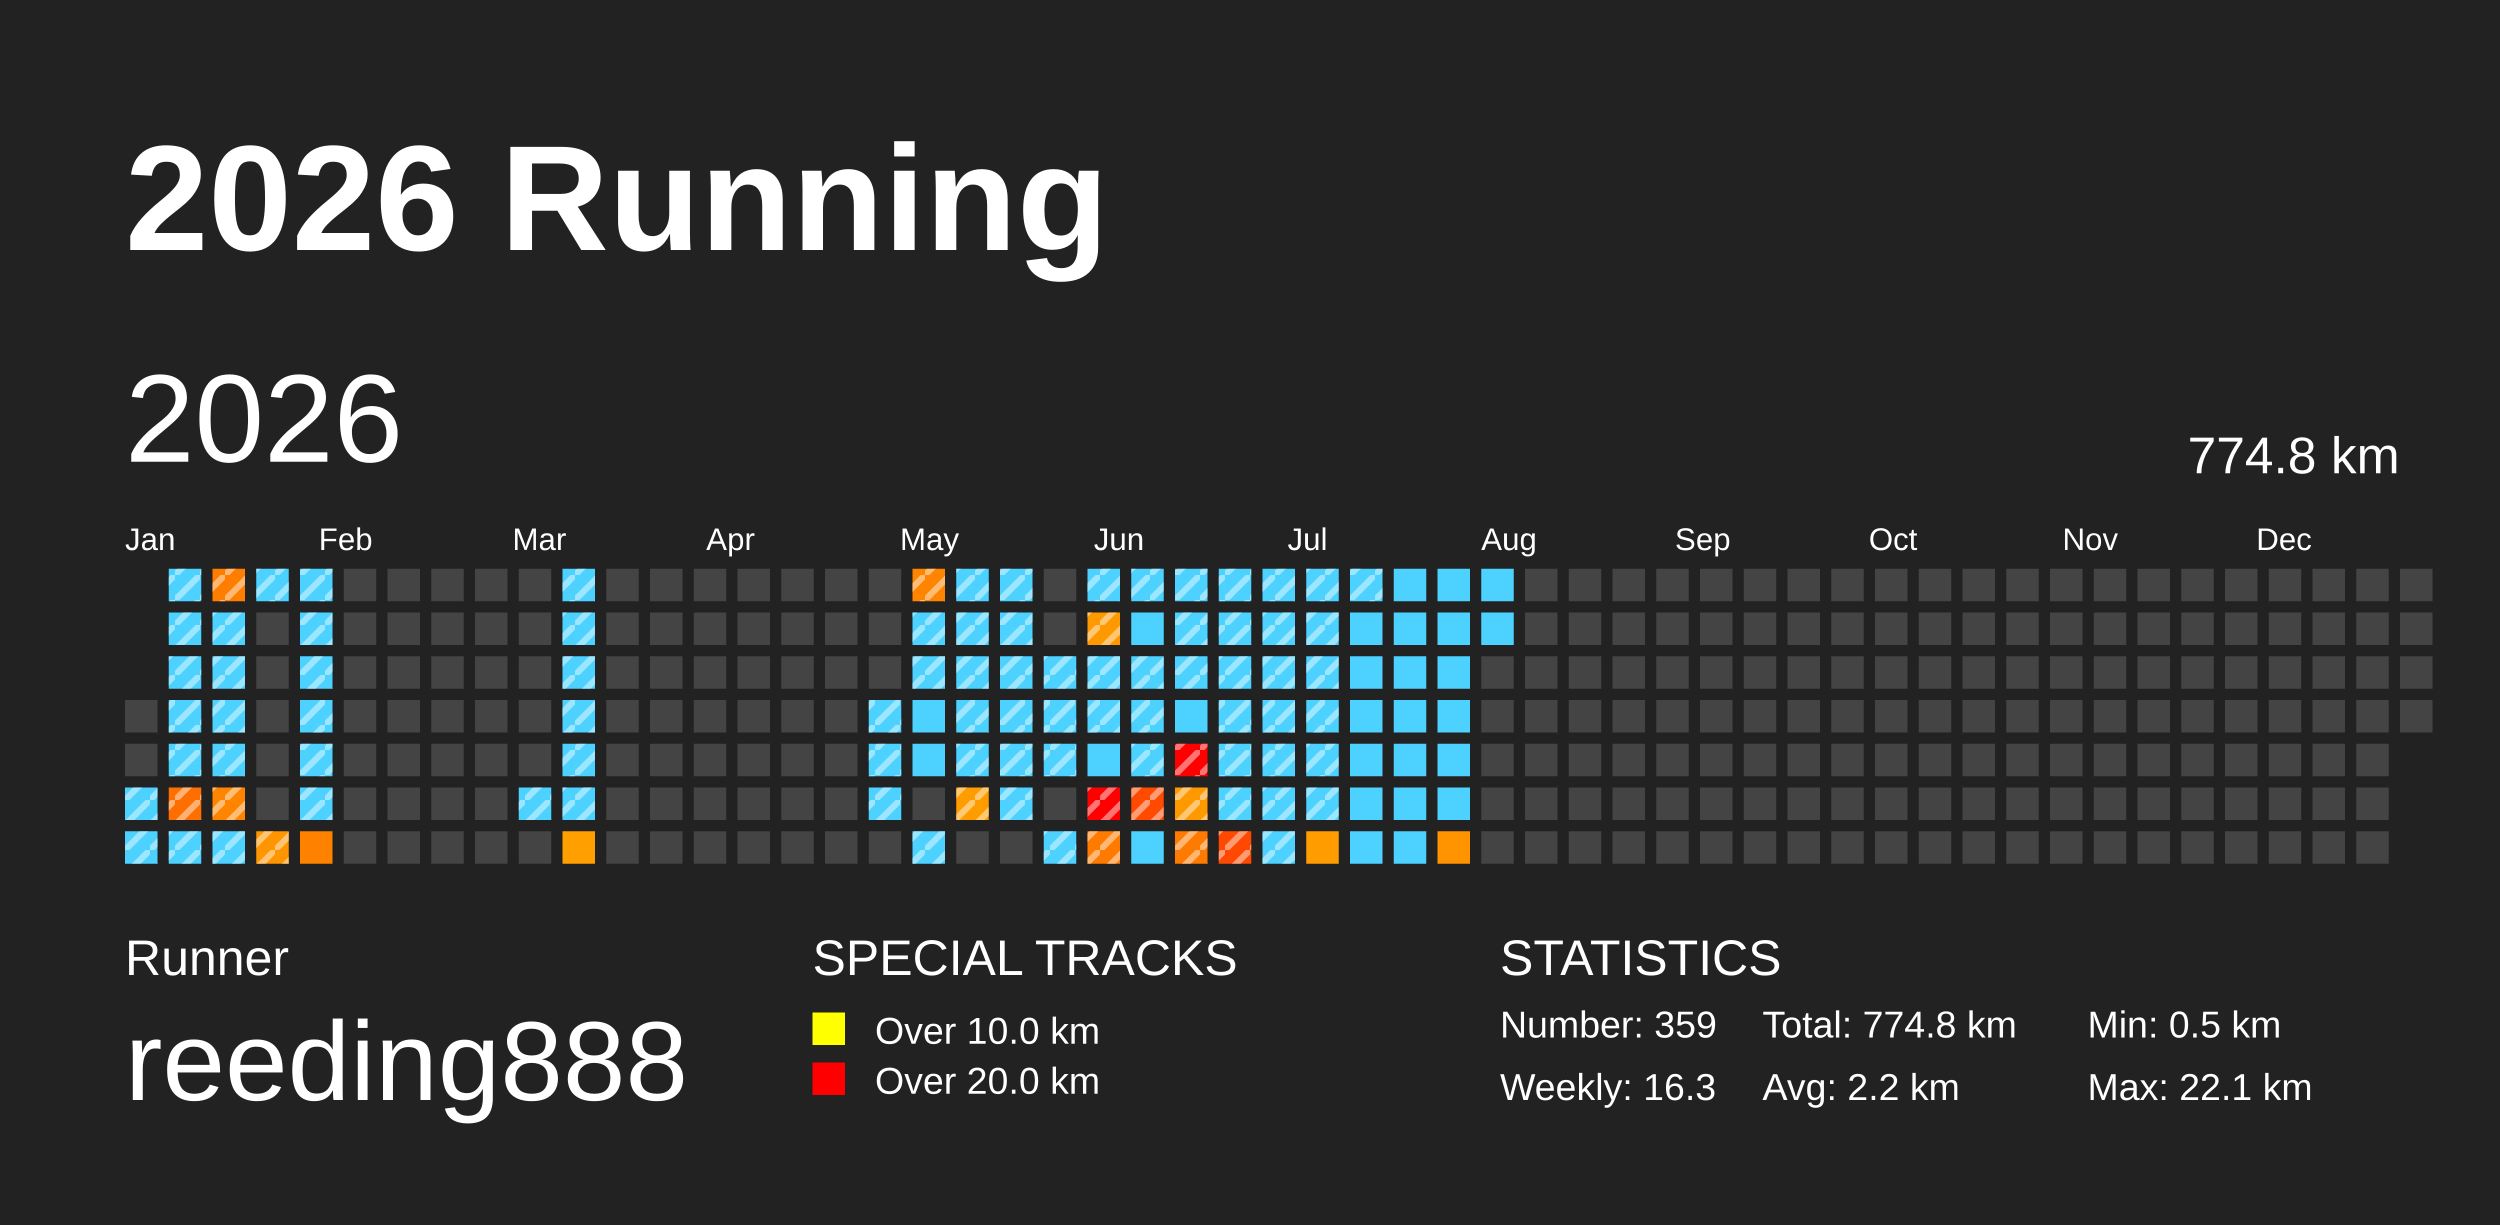
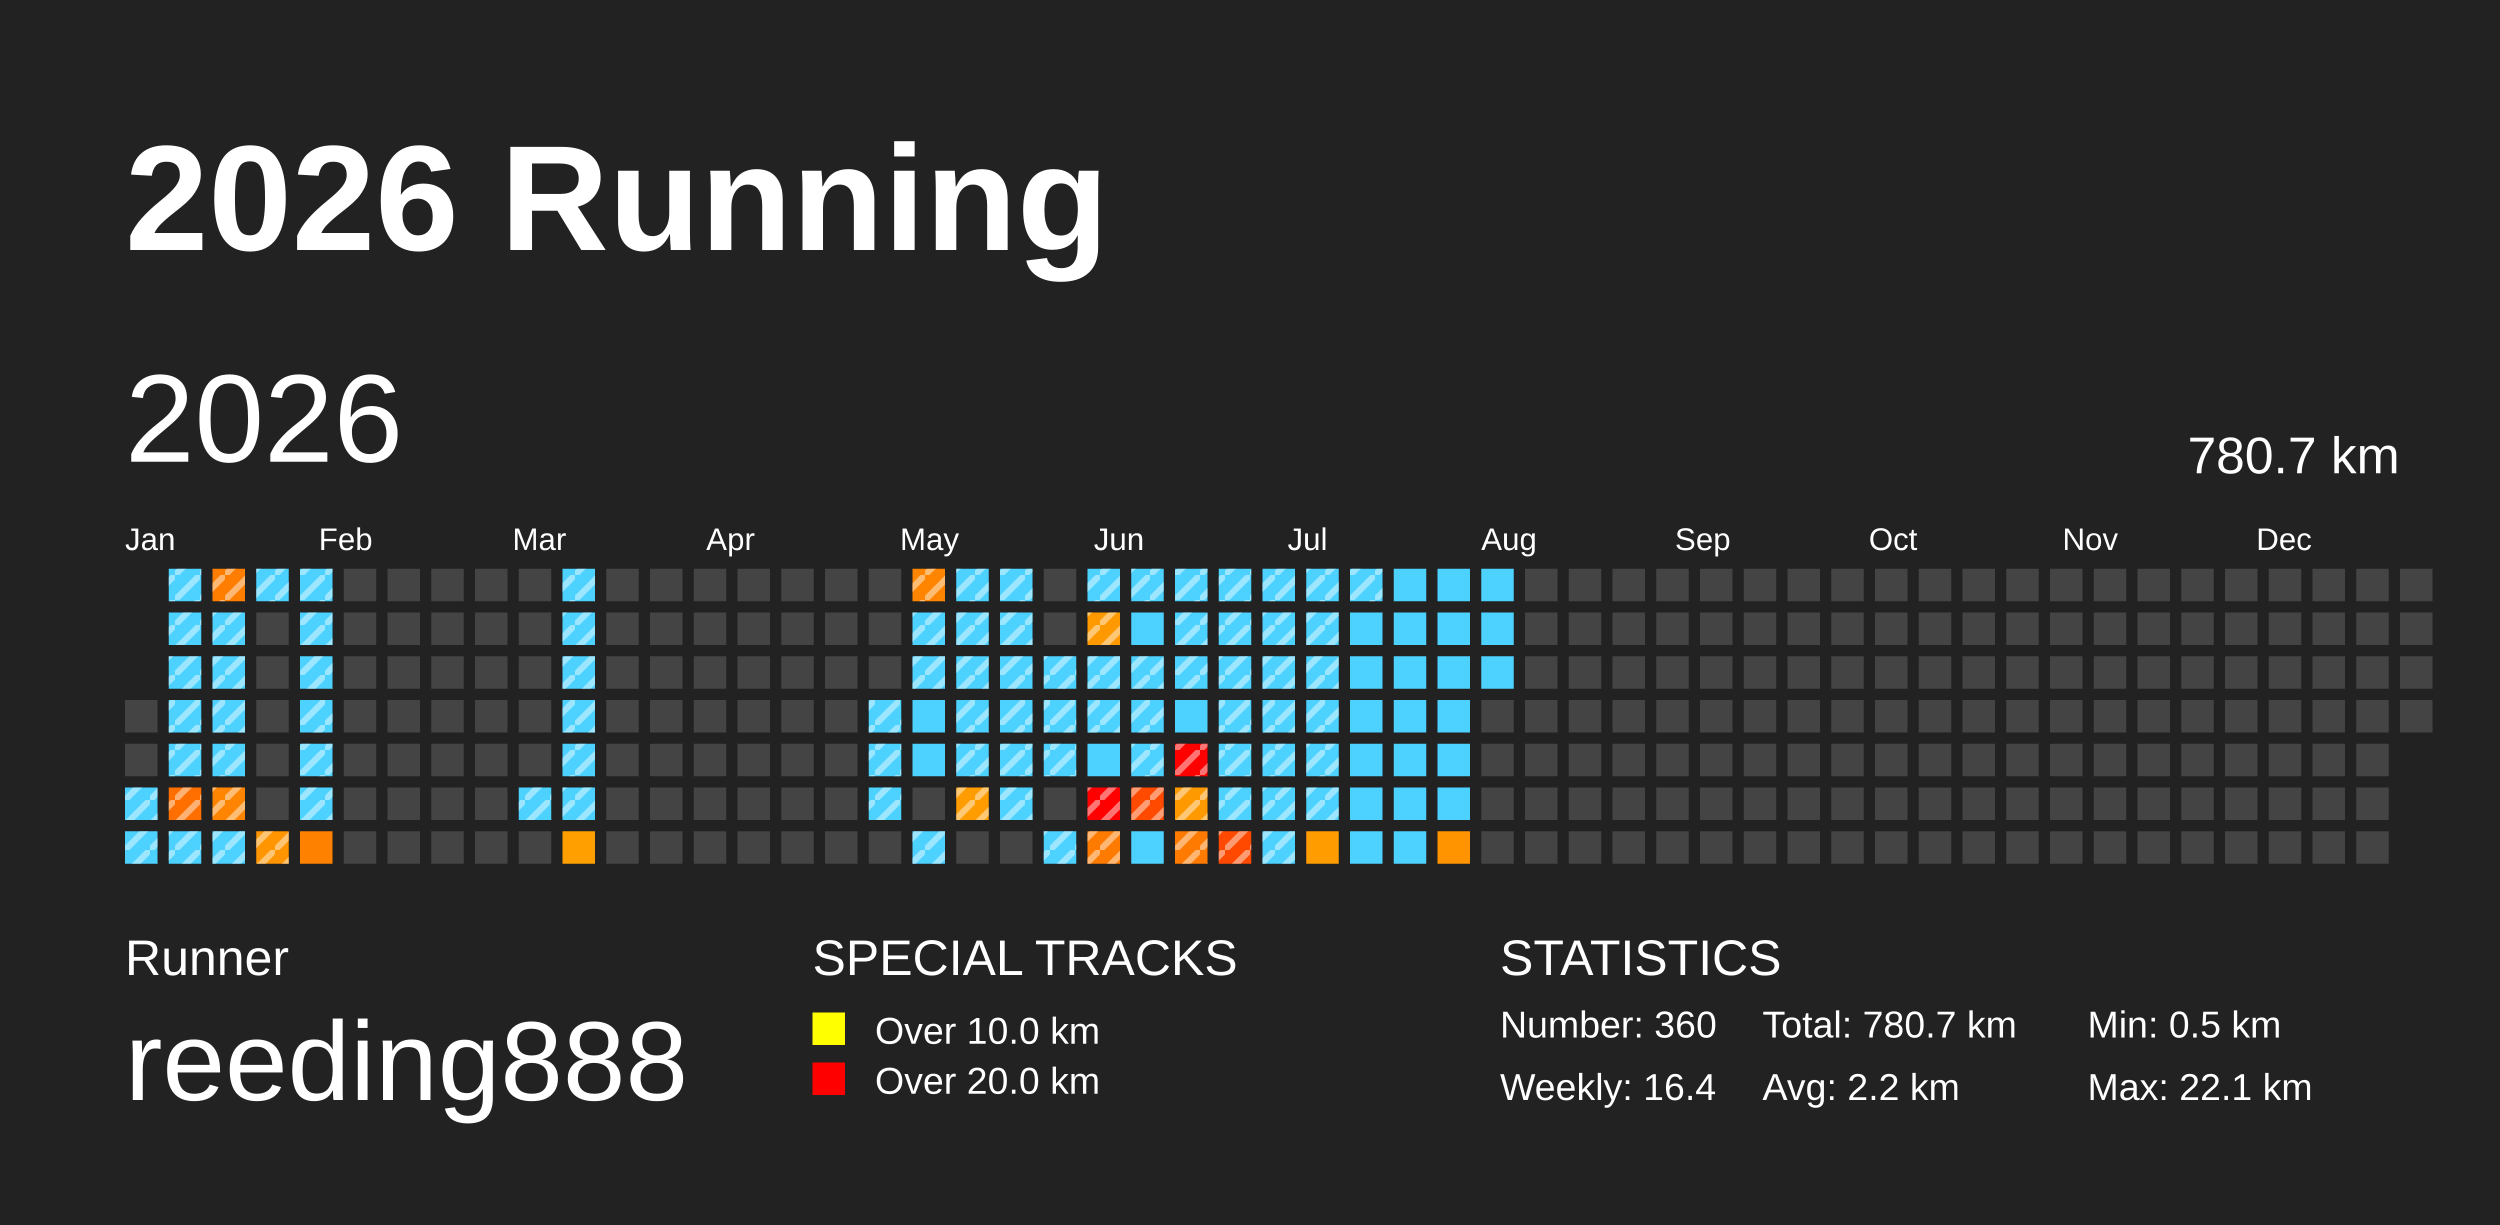
<svg xmlns="http://www.w3.org/2000/svg" baseProfile="full" height="98mm" version="1.1" viewBox="0,0,200,98" width="200mm">
  <defs>
    <pattern height="2" id="indoor-stripe" patternUnits="userSpaceOnUse" width="2">
      <line stroke="white" stroke-opacity="0.45" stroke-width="0.5" x1="0" x2="2" y1="2" y2="0" />
    </pattern>
  </defs>
  <rect fill="#222222" height="98" width="200" x="0" y="0" />
  <text fill="#FFFFFF" style="font-size:12px; font-family:Arial; font-weight:bold;" x="10" y="20">2026 Running</text>
  <text fill="#FFFFFF" style="font-size:4px; font-family:Arial" x="10" y="78">Runner</text>
  <text fill="#FFFFFF" style="font-size:9px; font-family:Arial" x="10" y="88">reeding888</text>
  <text fill="#FFFFFF" style="font-size:4px; font-family:Arial" x="65" y="78">SPECIAL TRACKS</text>
  <rect fill="yellow" height="2.6" width="2.6" x="65" y="81" />
  <text fill="#FFFFFF" style="font-size:3px; font-family:Arial" x="70" y="83.5">Over 10.0 km</text>
  <rect fill="red" height="2.6" width="2.6" x="65" y="85" />
  <text fill="#FFFFFF" style="font-size:3px; font-family:Arial" x="70" y="87.5">Over 20.0 km</text>
  <text fill="#FFFFFF" style="font-size:4px; font-family:Arial" x="120" y="78">STATISTICS</text>
-   <text fill="#FFFFFF" style="font-size:3px; font-family:Arial" x="120" y="83">Number: 359</text>
-   <text fill="#FFFFFF" style="font-size:3px; font-family:Arial" x="120" y="88">Weekly: 16.3</text>
-   <text fill="#FFFFFF" style="font-size:3px; font-family:Arial" x="141" y="83">Total: 774.8 km</text>
+   <text fill="#FFFFFF" style="font-size:3px; font-family:Arial" x="120" y="83">Number: 360</text>
+   <text fill="#FFFFFF" style="font-size:3px; font-family:Arial" x="120" y="88">Weekly: 16.4</text>
+   <text fill="#FFFFFF" style="font-size:3px; font-family:Arial" x="141" y="83">Total: 780.7 km</text>
  <text fill="#FFFFFF" style="font-size:3px; font-family:Arial" x="141" y="88">Avg: 2.2 km</text>
  <text fill="#FFFFFF" style="font-size:3px; font-family:Arial" x="167" y="83">Min: 0.5 km</text>
  <text fill="#FFFFFF" style="font-size:3px; font-family:Arial" x="167" y="88">Max: 22.1 km</text>
  <text dominant-baseline="hanging" fill="#FFFFFF" style="font-size:10.0px; font-family:Arial;" x="10" y="30">2026</text>
-   <text dominant-baseline="hanging" fill="#FFFFFF" style="font-size:4.125px; font-family:Arial;" x="175" y="35">774.8 km</text>
+   <text dominant-baseline="hanging" fill="#FFFFFF" style="font-size:4.125px; font-family:Arial;" x="175" y="35">780.7 km</text>
  <text fill="#FFFFFF" style="font-size:2.5px; font-family:Arial" x="10.0" y="44">Jan</text>
  <text fill="#FFFFFF" style="font-size:2.5px; font-family:Arial" x="25.5" y="44">Feb</text>
  <text fill="#FFFFFF" style="font-size:2.5px; font-family:Arial" x="41.0" y="44">Mar</text>
  <text fill="#FFFFFF" style="font-size:2.5px; font-family:Arial" x="56.5" y="44">Apr</text>
  <text fill="#FFFFFF" style="font-size:2.5px; font-family:Arial" x="72.0" y="44">May</text>
  <text fill="#FFFFFF" style="font-size:2.5px; font-family:Arial" x="87.5" y="44">Jun</text>
  <text fill="#FFFFFF" style="font-size:2.5px; font-family:Arial" x="103.0" y="44">Jul</text>
  <text fill="#FFFFFF" style="font-size:2.5px; font-family:Arial" x="118.5" y="44">Aug</text>
  <text fill="#FFFFFF" style="font-size:2.5px; font-family:Arial" x="134.0" y="44">Sep</text>
  <text fill="#FFFFFF" style="font-size:2.5px; font-family:Arial" x="149.5" y="44">Oct</text>
  <text fill="#FFFFFF" style="font-size:2.5px; font-family:Arial" x="165.0" y="44">Nov</text>
  <text fill="#FFFFFF" style="font-size:2.5px; font-family:Arial" x="180.5" y="44">Dec</text>
  <rect fill="#444444" height="2.6" width="2.6" x="10.0" y="56.0" />
  <rect fill="#444444" height="2.6" width="2.6" x="10.0" y="59.5" />
  <rect fill="#4dd2ff" height="2.6" width="2.6" x="10.0" y="63.0" />
  <rect fill="url(#indoor-stripe)" height="2.6" style="pointer-events: none;" width="2.6" x="10.0" y="63.0" />
  <rect fill="#4dd2ff" height="2.6" width="2.6" x="10.0" y="66.5" />
  <rect fill="url(#indoor-stripe)" height="2.6" style="pointer-events: none;" width="2.6" x="10.0" y="66.5" />
  <rect fill="#4dd2ff" height="2.6" width="2.6" x="13.5" y="45.5" />
  <rect fill="url(#indoor-stripe)" height="2.6" style="pointer-events: none;" width="2.6" x="13.5" y="45.5" />
  <rect fill="#4dd2ff" height="2.6" width="2.6" x="13.5" y="49.0" />
  <rect fill="url(#indoor-stripe)" height="2.6" style="pointer-events: none;" width="2.6" x="13.5" y="49.0" />
  <rect fill="#4dd2ff" height="2.6" width="2.6" x="13.5" y="52.5" />
  <rect fill="url(#indoor-stripe)" height="2.6" style="pointer-events: none;" width="2.6" x="13.5" y="52.5" />
  <rect fill="#4dd2ff" height="2.6" width="2.6" x="13.5" y="56.0" />
  <rect fill="url(#indoor-stripe)" height="2.6" style="pointer-events: none;" width="2.6" x="13.5" y="56.0" />
  <rect fill="#4dd2ff" height="2.6" width="2.6" x="13.5" y="59.5" />
  <rect fill="url(#indoor-stripe)" height="2.6" style="pointer-events: none;" width="2.6" x="13.5" y="59.5" />
  <rect fill="#ff6f00" height="2.6" width="2.6" x="13.5" y="63.0" />
  <rect fill="url(#indoor-stripe)" height="2.6" style="pointer-events: none;" width="2.6" x="13.5" y="63.0" />
  <rect fill="#4dd2ff" height="2.6" width="2.6" x="13.5" y="66.5" />
  <rect fill="url(#indoor-stripe)" height="2.6" style="pointer-events: none;" width="2.6" x="13.5" y="66.5" />
  <rect fill="#ff7e00" height="2.6" width="2.6" x="17.0" y="45.5" />
  <rect fill="url(#indoor-stripe)" height="2.6" style="pointer-events: none;" width="2.6" x="17.0" y="45.5" />
  <rect fill="#4dd2ff" height="2.6" width="2.6" x="17.0" y="49.0" />
  <rect fill="url(#indoor-stripe)" height="2.6" style="pointer-events: none;" width="2.6" x="17.0" y="49.0" />
  <rect fill="#4dd2ff" height="2.6" width="2.6" x="17.0" y="52.5" />
  <rect fill="url(#indoor-stripe)" height="2.6" style="pointer-events: none;" width="2.6" x="17.0" y="52.5" />
  <rect fill="#4dd2ff" height="2.6" width="2.6" x="17.0" y="56.0" />
  <rect fill="url(#indoor-stripe)" height="2.6" style="pointer-events: none;" width="2.6" x="17.0" y="56.0" />
  <rect fill="#4dd2ff" height="2.6" width="2.6" x="17.0" y="59.5" />
  <rect fill="url(#indoor-stripe)" height="2.6" style="pointer-events: none;" width="2.6" x="17.0" y="59.5" />
  <rect fill="#ff8500" height="2.6" width="2.6" x="17.0" y="63.0" />
  <rect fill="url(#indoor-stripe)" height="2.6" style="pointer-events: none;" width="2.6" x="17.0" y="63.0" />
  <rect fill="#4dd2ff" height="2.6" width="2.6" x="17.0" y="66.5" />
  <rect fill="url(#indoor-stripe)" height="2.6" style="pointer-events: none;" width="2.6" x="17.0" y="66.5" />
  <rect fill="#4dd2ff" height="2.6" width="2.6" x="20.5" y="45.5" />
  <rect fill="url(#indoor-stripe)" height="2.6" style="pointer-events: none;" width="2.6" x="20.5" y="45.5" />
  <rect fill="#444444" height="2.6" width="2.6" x="20.5" y="49.0" />
  <rect fill="#444444" height="2.6" width="2.6" x="20.5" y="52.5" />
  <rect fill="#444444" height="2.6" width="2.6" x="20.5" y="56.0" />
  <rect fill="#444444" height="2.6" width="2.6" x="20.5" y="59.5" />
  <rect fill="#444444" height="2.6" width="2.6" x="20.5" y="63.0" />
  <rect fill="#ff9500" height="2.6" width="2.6" x="20.5" y="66.5" />
  <rect fill="url(#indoor-stripe)" height="2.6" style="pointer-events: none;" width="2.6" x="20.5" y="66.5" />
  <rect fill="#4dd2ff" height="2.6" width="2.6" x="24.0" y="45.5" />
  <rect fill="url(#indoor-stripe)" height="2.6" style="pointer-events: none;" width="2.6" x="24.0" y="45.5" />
  <rect fill="#4dd2ff" height="2.6" width="2.6" x="24.0" y="49.0" />
  <rect fill="url(#indoor-stripe)" height="2.6" style="pointer-events: none;" width="2.6" x="24.0" y="49.0" />
  <rect fill="#4dd2ff" height="2.6" width="2.6" x="24.0" y="52.5" />
  <rect fill="url(#indoor-stripe)" height="2.6" style="pointer-events: none;" width="2.6" x="24.0" y="52.5" />
  <rect fill="#4dd2ff" height="2.6" width="2.6" x="24.0" y="56.0" />
  <rect fill="url(#indoor-stripe)" height="2.6" style="pointer-events: none;" width="2.6" x="24.0" y="56.0" />
  <rect fill="#4dd2ff" height="2.6" width="2.6" x="24.0" y="59.5" />
  <rect fill="url(#indoor-stripe)" height="2.6" style="pointer-events: none;" width="2.6" x="24.0" y="59.5" />
  <rect fill="#4dd2ff" height="2.6" width="2.6" x="24.0" y="63.0" />
  <rect fill="url(#indoor-stripe)" height="2.6" style="pointer-events: none;" width="2.6" x="24.0" y="63.0" />
  <rect fill="#ff8100" height="2.6" width="2.6" x="24.0" y="66.5" />
  <rect fill="#444444" height="2.6" width="2.6" x="27.5" y="45.5" />
  <rect fill="#444444" height="2.6" width="2.6" x="27.5" y="49.0" />
  <rect fill="#444444" height="2.6" width="2.6" x="27.5" y="52.5" />
  <rect fill="#444444" height="2.6" width="2.6" x="27.5" y="56.0" />
  <rect fill="#444444" height="2.6" width="2.6" x="27.5" y="59.5" />
  <rect fill="#444444" height="2.6" width="2.6" x="27.5" y="63.0" />
  <rect fill="#444444" height="2.6" width="2.6" x="27.5" y="66.5" />
  <rect fill="#444444" height="2.6" width="2.6" x="31.0" y="45.5" />
  <rect fill="#444444" height="2.6" width="2.6" x="31.0" y="49.0" />
  <rect fill="#444444" height="2.6" width="2.6" x="31.0" y="52.5" />
  <rect fill="#444444" height="2.6" width="2.6" x="31.0" y="56.0" />
  <rect fill="#444444" height="2.6" width="2.6" x="31.0" y="59.5" />
  <rect fill="#444444" height="2.6" width="2.6" x="31.0" y="63.0" />
  <rect fill="#444444" height="2.6" width="2.6" x="31.0" y="66.5" />
  <rect fill="#444444" height="2.6" width="2.6" x="34.5" y="45.5" />
  <rect fill="#444444" height="2.6" width="2.6" x="34.5" y="49.0" />
  <rect fill="#444444" height="2.6" width="2.6" x="34.5" y="52.5" />
  <rect fill="#444444" height="2.6" width="2.6" x="34.5" y="56.0" />
  <rect fill="#444444" height="2.6" width="2.6" x="34.5" y="59.5" />
  <rect fill="#444444" height="2.6" width="2.6" x="34.5" y="63.0" />
  <rect fill="#444444" height="2.6" width="2.6" x="34.5" y="66.5" />
  <rect fill="#444444" height="2.6" width="2.6" x="38.0" y="45.5" />
  <rect fill="#444444" height="2.6" width="2.6" x="38.0" y="49.0" />
  <rect fill="#444444" height="2.6" width="2.6" x="38.0" y="52.5" />
  <rect fill="#444444" height="2.6" width="2.6" x="38.0" y="56.0" />
  <rect fill="#444444" height="2.6" width="2.6" x="38.0" y="59.5" />
  <rect fill="#444444" height="2.6" width="2.6" x="38.0" y="63.0" />
  <rect fill="#444444" height="2.6" width="2.6" x="38.0" y="66.5" />
  <rect fill="#444444" height="2.6" width="2.6" x="41.5" y="45.5" />
  <rect fill="#444444" height="2.6" width="2.6" x="41.5" y="49.0" />
  <rect fill="#444444" height="2.6" width="2.6" x="41.5" y="52.5" />
  <rect fill="#444444" height="2.6" width="2.6" x="41.5" y="56.0" />
  <rect fill="#444444" height="2.6" width="2.6" x="41.5" y="59.5" />
  <rect fill="#4dd2ff" height="2.6" width="2.6" x="41.5" y="63.0" />
  <rect fill="url(#indoor-stripe)" height="2.6" style="pointer-events: none;" width="2.6" x="41.5" y="63.0" />
  <rect fill="#444444" height="2.6" width="2.6" x="41.5" y="66.5" />
  <rect fill="#4dd2ff" height="2.6" width="2.6" x="45.0" y="45.5" />
  <rect fill="url(#indoor-stripe)" height="2.6" style="pointer-events: none;" width="2.6" x="45.0" y="45.5" />
  <rect fill="#4dd2ff" height="2.6" width="2.6" x="45.0" y="49.0" />
  <rect fill="url(#indoor-stripe)" height="2.6" style="pointer-events: none;" width="2.6" x="45.0" y="49.0" />
  <rect fill="#4dd2ff" height="2.6" width="2.6" x="45.0" y="52.5" />
  <rect fill="url(#indoor-stripe)" height="2.6" style="pointer-events: none;" width="2.6" x="45.0" y="52.5" />
  <rect fill="#4dd2ff" height="2.6" width="2.6" x="45.0" y="56.0" />
  <rect fill="url(#indoor-stripe)" height="2.6" style="pointer-events: none;" width="2.6" x="45.0" y="56.0" />
  <rect fill="#4dd2ff" height="2.6" width="2.6" x="45.0" y="59.5" />
  <rect fill="url(#indoor-stripe)" height="2.6" style="pointer-events: none;" width="2.6" x="45.0" y="59.5" />
  <rect fill="#4dd2ff" height="2.6" width="2.6" x="45.0" y="63.0" />
  <rect fill="url(#indoor-stripe)" height="2.6" style="pointer-events: none;" width="2.6" x="45.0" y="63.0" />
  <rect fill="#ff9f00" height="2.6" width="2.6" x="45.0" y="66.5" />
  <rect fill="#444444" height="2.6" width="2.6" x="48.5" y="45.5" />
  <rect fill="#444444" height="2.6" width="2.6" x="48.5" y="49.0" />
  <rect fill="#444444" height="2.6" width="2.6" x="48.5" y="52.5" />
  <rect fill="#444444" height="2.6" width="2.6" x="48.5" y="56.0" />
  <rect fill="#444444" height="2.6" width="2.6" x="48.5" y="59.5" />
  <rect fill="#444444" height="2.6" width="2.6" x="48.5" y="63.0" />
  <rect fill="#444444" height="2.6" width="2.6" x="48.5" y="66.5" />
  <rect fill="#444444" height="2.6" width="2.6" x="52.0" y="45.5" />
  <rect fill="#444444" height="2.6" width="2.6" x="52.0" y="49.0" />
  <rect fill="#444444" height="2.6" width="2.6" x="52.0" y="52.5" />
  <rect fill="#444444" height="2.6" width="2.6" x="52.0" y="56.0" />
  <rect fill="#444444" height="2.6" width="2.6" x="52.0" y="59.5" />
  <rect fill="#444444" height="2.6" width="2.6" x="52.0" y="63.0" />
  <rect fill="#444444" height="2.6" width="2.6" x="52.0" y="66.5" />
  <rect fill="#444444" height="2.6" width="2.6" x="55.5" y="45.5" />
  <rect fill="#444444" height="2.6" width="2.6" x="55.5" y="49.0" />
  <rect fill="#444444" height="2.6" width="2.6" x="55.5" y="52.5" />
  <rect fill="#444444" height="2.6" width="2.6" x="55.5" y="56.0" />
  <rect fill="#444444" height="2.6" width="2.6" x="55.5" y="59.5" />
  <rect fill="#444444" height="2.6" width="2.6" x="55.5" y="63.0" />
  <rect fill="#444444" height="2.6" width="2.6" x="55.5" y="66.5" />
  <rect fill="#444444" height="2.6" width="2.6" x="59.0" y="45.5" />
  <rect fill="#444444" height="2.6" width="2.6" x="59.0" y="49.0" />
  <rect fill="#444444" height="2.6" width="2.6" x="59.0" y="52.5" />
  <rect fill="#444444" height="2.6" width="2.6" x="59.0" y="56.0" />
  <rect fill="#444444" height="2.6" width="2.6" x="59.0" y="59.5" />
  <rect fill="#444444" height="2.6" width="2.6" x="59.0" y="63.0" />
  <rect fill="#444444" height="2.6" width="2.6" x="59.0" y="66.5" />
  <rect fill="#444444" height="2.6" width="2.6" x="62.5" y="45.5" />
  <rect fill="#444444" height="2.6" width="2.6" x="62.5" y="49.0" />
  <rect fill="#444444" height="2.6" width="2.6" x="62.5" y="52.5" />
  <rect fill="#444444" height="2.6" width="2.6" x="62.5" y="56.0" />
  <rect fill="#444444" height="2.6" width="2.6" x="62.5" y="59.5" />
  <rect fill="#444444" height="2.6" width="2.6" x="62.5" y="63.0" />
  <rect fill="#444444" height="2.6" width="2.6" x="62.5" y="66.5" />
  <rect fill="#444444" height="2.6" width="2.6" x="66.0" y="45.5" />
  <rect fill="#444444" height="2.6" width="2.6" x="66.0" y="49.0" />
  <rect fill="#444444" height="2.6" width="2.6" x="66.0" y="52.5" />
  <rect fill="#444444" height="2.6" width="2.6" x="66.0" y="56.0" />
  <rect fill="#444444" height="2.6" width="2.6" x="66.0" y="59.5" />
  <rect fill="#444444" height="2.6" width="2.6" x="66.0" y="63.0" />
  <rect fill="#444444" height="2.6" width="2.6" x="66.0" y="66.5" />
  <rect fill="#444444" height="2.6" width="2.6" x="69.5" y="45.5" />
  <rect fill="#444444" height="2.6" width="2.6" x="69.5" y="49.0" />
  <rect fill="#444444" height="2.6" width="2.6" x="69.5" y="52.5" />
  <rect fill="#4dd2ff" height="2.6" width="2.6" x="69.5" y="56.0" />
  <rect fill="url(#indoor-stripe)" height="2.6" style="pointer-events: none;" width="2.6" x="69.5" y="56.0" />
  <rect fill="#4dd2ff" height="2.6" width="2.6" x="69.5" y="59.5" />
  <rect fill="url(#indoor-stripe)" height="2.6" style="pointer-events: none;" width="2.6" x="69.5" y="59.5" />
  <rect fill="#4dd2ff" height="2.6" width="2.6" x="69.5" y="63.0" />
  <rect fill="url(#indoor-stripe)" height="2.6" style="pointer-events: none;" width="2.6" x="69.5" y="63.0" />
  <rect fill="#444444" height="2.6" width="2.6" x="69.5" y="66.5" />
  <rect fill="#ff8500" height="2.6" width="2.6" x="73.0" y="45.5" />
  <rect fill="url(#indoor-stripe)" height="2.6" style="pointer-events: none;" width="2.6" x="73.0" y="45.5" />
  <rect fill="#4dd2ff" height="2.6" width="2.6" x="73.0" y="49.0" />
  <rect fill="url(#indoor-stripe)" height="2.6" style="pointer-events: none;" width="2.6" x="73.0" y="49.0" />
  <rect fill="#4dd2ff" height="2.6" width="2.6" x="73.0" y="52.5" />
  <rect fill="url(#indoor-stripe)" height="2.6" style="pointer-events: none;" width="2.6" x="73.0" y="52.5" />
  <rect fill="#4dd2ff" height="2.6" width="2.6" x="73.0" y="56.0" />
  <rect fill="#4dd2ff" height="2.6" width="2.6" x="73.0" y="59.5" />
  <rect fill="#444444" height="2.6" width="2.6" x="73.0" y="63.0" />
  <rect fill="#4dd2ff" height="2.6" width="2.6" x="73.0" y="66.5" />
  <rect fill="url(#indoor-stripe)" height="2.6" style="pointer-events: none;" width="2.6" x="73.0" y="66.5" />
  <rect fill="#4dd2ff" height="2.6" width="2.6" x="76.5" y="45.5" />
  <rect fill="url(#indoor-stripe)" height="2.6" style="pointer-events: none;" width="2.6" x="76.5" y="45.5" />
  <rect fill="#4dd2ff" height="2.6" width="2.6" x="76.5" y="49.0" />
  <rect fill="url(#indoor-stripe)" height="2.6" style="pointer-events: none;" width="2.6" x="76.5" y="49.0" />
  <rect fill="#4dd2ff" height="2.6" width="2.6" x="76.5" y="52.5" />
  <rect fill="url(#indoor-stripe)" height="2.6" style="pointer-events: none;" width="2.6" x="76.5" y="52.5" />
  <rect fill="#4dd2ff" height="2.6" width="2.6" x="76.5" y="56.0" />
  <rect fill="url(#indoor-stripe)" height="2.6" style="pointer-events: none;" width="2.6" x="76.5" y="56.0" />
  <rect fill="#4dd2ff" height="2.6" width="2.6" x="76.5" y="59.5" />
  <rect fill="url(#indoor-stripe)" height="2.6" style="pointer-events: none;" width="2.6" x="76.5" y="59.5" />
  <rect fill="#ff9c00" height="2.6" width="2.6" x="76.5" y="63.0" />
  <rect fill="url(#indoor-stripe)" height="2.6" style="pointer-events: none;" width="2.6" x="76.5" y="63.0" />
  <rect fill="#444444" height="2.6" width="2.6" x="76.5" y="66.5" />
  <rect fill="#4dd2ff" height="2.6" width="2.6" x="80.0" y="45.5" />
  <rect fill="url(#indoor-stripe)" height="2.6" style="pointer-events: none;" width="2.6" x="80.0" y="45.5" />
  <rect fill="#4dd2ff" height="2.6" width="2.6" x="80.0" y="49.0" />
  <rect fill="url(#indoor-stripe)" height="2.6" style="pointer-events: none;" width="2.6" x="80.0" y="49.0" />
  <rect fill="#4dd2ff" height="2.6" width="2.6" x="80.0" y="52.5" />
  <rect fill="url(#indoor-stripe)" height="2.6" style="pointer-events: none;" width="2.6" x="80.0" y="52.5" />
  <rect fill="#4dd2ff" height="2.6" width="2.6" x="80.0" y="56.0" />
  <rect fill="url(#indoor-stripe)" height="2.6" style="pointer-events: none;" width="2.6" x="80.0" y="56.0" />
  <rect fill="#4dd2ff" height="2.6" width="2.6" x="80.0" y="59.5" />
  <rect fill="url(#indoor-stripe)" height="2.6" style="pointer-events: none;" width="2.6" x="80.0" y="59.5" />
  <rect fill="#4dd2ff" height="2.6" width="2.6" x="80.0" y="63.0" />
  <rect fill="url(#indoor-stripe)" height="2.6" style="pointer-events: none;" width="2.6" x="80.0" y="63.0" />
  <rect fill="#444444" height="2.6" width="2.6" x="80.0" y="66.5" />
  <rect fill="#444444" height="2.6" width="2.6" x="83.5" y="45.5" />
  <rect fill="#444444" height="2.6" width="2.6" x="83.5" y="49.0" />
  <rect fill="#4dd2ff" height="2.6" width="2.6" x="83.5" y="52.5" />
  <rect fill="url(#indoor-stripe)" height="2.6" style="pointer-events: none;" width="2.6" x="83.5" y="52.5" />
  <rect fill="#4dd2ff" height="2.6" width="2.6" x="83.5" y="56.0" />
  <rect fill="url(#indoor-stripe)" height="2.6" style="pointer-events: none;" width="2.6" x="83.5" y="56.0" />
  <rect fill="#4dd2ff" height="2.6" width="2.6" x="83.5" y="59.5" />
  <rect fill="url(#indoor-stripe)" height="2.6" style="pointer-events: none;" width="2.6" x="83.5" y="59.5" />
  <rect fill="#444444" height="2.6" width="2.6" x="83.5" y="63.0" />
  <rect fill="#4dd2ff" height="2.6" width="2.6" x="83.5" y="66.5" />
  <rect fill="url(#indoor-stripe)" height="2.6" style="pointer-events: none;" width="2.6" x="83.5" y="66.5" />
  <rect fill="#4dd2ff" height="2.6" width="2.6" x="87.0" y="45.5" />
  <rect fill="url(#indoor-stripe)" height="2.6" style="pointer-events: none;" width="2.6" x="87.0" y="45.5" />
  <rect fill="#ff9900" height="2.6" width="2.6" x="87.0" y="49.0" />
  <rect fill="url(#indoor-stripe)" height="2.6" style="pointer-events: none;" width="2.6" x="87.0" y="49.0" />
  <rect fill="#4dd2ff" height="2.6" width="2.6" x="87.0" y="52.5" />
  <rect fill="url(#indoor-stripe)" height="2.6" style="pointer-events: none;" width="2.6" x="87.0" y="52.5" />
  <rect fill="#4dd2ff" height="2.6" width="2.6" x="87.0" y="56.0" />
  <rect fill="url(#indoor-stripe)" height="2.6" style="pointer-events: none;" width="2.6" x="87.0" y="56.0" />
  <rect fill="#4dd2ff" height="2.6" width="2.6" x="87.0" y="59.5" />
  <rect fill="red" height="2.6" width="2.6" x="87.0" y="63.0" />
  <rect fill="url(#indoor-stripe)" height="2.6" style="pointer-events: none;" width="2.6" x="87.0" y="63.0" />
  <rect fill="#ff7b00" height="2.6" width="2.6" x="87.0" y="66.5" />
  <rect fill="url(#indoor-stripe)" height="2.6" style="pointer-events: none;" width="2.6" x="87.0" y="66.5" />
  <rect fill="#4dd2ff" height="2.6" width="2.6" x="90.5" y="45.5" />
  <rect fill="url(#indoor-stripe)" height="2.6" style="pointer-events: none;" width="2.6" x="90.5" y="45.5" />
  <rect fill="#4dd2ff" height="2.6" width="2.6" x="90.5" y="49.0" />
  <rect fill="#4dd2ff" height="2.6" width="2.6" x="90.5" y="52.5" />
  <rect fill="url(#indoor-stripe)" height="2.6" style="pointer-events: none;" width="2.6" x="90.5" y="52.5" />
  <rect fill="#4dd2ff" height="2.6" width="2.6" x="90.5" y="56.0" />
  <rect fill="url(#indoor-stripe)" height="2.6" style="pointer-events: none;" width="2.6" x="90.5" y="56.0" />
  <rect fill="#4dd2ff" height="2.6" width="2.6" x="90.5" y="59.5" />
  <rect fill="url(#indoor-stripe)" height="2.6" style="pointer-events: none;" width="2.6" x="90.5" y="59.5" />
  <rect fill="#ff4a00" height="2.6" width="2.6" x="90.5" y="63.0" />
  <rect fill="url(#indoor-stripe)" height="2.6" style="pointer-events: none;" width="2.6" x="90.5" y="63.0" />
  <rect fill="#4dd2ff" height="2.6" width="2.6" x="90.5" y="66.5" />
  <rect fill="#4dd2ff" height="2.6" width="2.6" x="94.0" y="45.5" />
  <rect fill="url(#indoor-stripe)" height="2.6" style="pointer-events: none;" width="2.6" x="94.0" y="45.5" />
  <rect fill="#4dd2ff" height="2.6" width="2.6" x="94.0" y="49.0" />
  <rect fill="url(#indoor-stripe)" height="2.6" style="pointer-events: none;" width="2.6" x="94.0" y="49.0" />
  <rect fill="#4dd2ff" height="2.6" width="2.6" x="94.0" y="52.5" />
  <rect fill="url(#indoor-stripe)" height="2.6" style="pointer-events: none;" width="2.6" x="94.0" y="52.5" />
  <rect fill="#4dd2ff" height="2.6" width="2.6" x="94.0" y="56.0" />
  <rect fill="red" height="2.6" width="2.6" x="94.0" y="59.5" />
  <rect fill="url(#indoor-stripe)" height="2.6" style="pointer-events: none;" width="2.6" x="94.0" y="59.5" />
  <rect fill="#ff9900" height="2.6" width="2.6" x="94.0" y="63.0" />
  <rect fill="url(#indoor-stripe)" height="2.6" style="pointer-events: none;" width="2.6" x="94.0" y="63.0" />
  <rect fill="#ff7a00" height="2.6" width="2.6" x="94.0" y="66.5" />
  <rect fill="url(#indoor-stripe)" height="2.6" style="pointer-events: none;" width="2.6" x="94.0" y="66.5" />
  <rect fill="#4dd2ff" height="2.6" width="2.6" x="97.5" y="45.5" />
  <rect fill="url(#indoor-stripe)" height="2.6" style="pointer-events: none;" width="2.6" x="97.5" y="45.5" />
  <rect fill="#4dd2ff" height="2.6" width="2.6" x="97.5" y="49.0" />
  <rect fill="url(#indoor-stripe)" height="2.6" style="pointer-events: none;" width="2.6" x="97.5" y="49.0" />
  <rect fill="#4dd2ff" height="2.6" width="2.6" x="97.5" y="52.5" />
  <rect fill="url(#indoor-stripe)" height="2.6" style="pointer-events: none;" width="2.6" x="97.5" y="52.5" />
  <rect fill="#4dd2ff" height="2.6" width="2.6" x="97.5" y="56.0" />
  <rect fill="url(#indoor-stripe)" height="2.6" style="pointer-events: none;" width="2.6" x="97.5" y="56.0" />
  <rect fill="#4dd2ff" height="2.6" width="2.6" x="97.5" y="59.5" />
  <rect fill="url(#indoor-stripe)" height="2.6" style="pointer-events: none;" width="2.6" x="97.5" y="59.5" />
  <rect fill="#4dd2ff" height="2.6" width="2.6" x="97.5" y="63.0" />
  <rect fill="url(#indoor-stripe)" height="2.6" style="pointer-events: none;" width="2.6" x="97.5" y="63.0" />
  <rect fill="#ff4900" height="2.6" width="2.6" x="97.5" y="66.5" />
  <rect fill="url(#indoor-stripe)" height="2.6" style="pointer-events: none;" width="2.6" x="97.5" y="66.5" />
  <rect fill="#4dd2ff" height="2.6" width="2.6" x="101.0" y="45.5" />
  <rect fill="url(#indoor-stripe)" height="2.6" style="pointer-events: none;" width="2.6" x="101.0" y="45.5" />
  <rect fill="#4dd2ff" height="2.6" width="2.6" x="101.0" y="49.0" />
  <rect fill="url(#indoor-stripe)" height="2.6" style="pointer-events: none;" width="2.6" x="101.0" y="49.0" />
  <rect fill="#4dd2ff" height="2.6" width="2.6" x="101.0" y="52.5" />
  <rect fill="url(#indoor-stripe)" height="2.6" style="pointer-events: none;" width="2.6" x="101.0" y="52.5" />
  <rect fill="#4dd2ff" height="2.6" width="2.6" x="101.0" y="56.0" />
  <rect fill="url(#indoor-stripe)" height="2.6" style="pointer-events: none;" width="2.6" x="101.0" y="56.0" />
  <rect fill="#4dd2ff" height="2.6" width="2.6" x="101.0" y="59.5" />
  <rect fill="url(#indoor-stripe)" height="2.6" style="pointer-events: none;" width="2.6" x="101.0" y="59.5" />
  <rect fill="#4dd2ff" height="2.6" width="2.6" x="101.0" y="63.0" />
  <rect fill="url(#indoor-stripe)" height="2.6" style="pointer-events: none;" width="2.6" x="101.0" y="63.0" />
  <rect fill="#4dd2ff" height="2.6" width="2.6" x="101.0" y="66.5" />
  <rect fill="url(#indoor-stripe)" height="2.6" style="pointer-events: none;" width="2.6" x="101.0" y="66.5" />
  <rect fill="#4dd2ff" height="2.6" width="2.6" x="104.5" y="45.5" />
  <rect fill="url(#indoor-stripe)" height="2.6" style="pointer-events: none;" width="2.6" x="104.5" y="45.5" />
  <rect fill="#4dd2ff" height="2.6" width="2.6" x="104.5" y="49.0" />
  <rect fill="url(#indoor-stripe)" height="2.6" style="pointer-events: none;" width="2.6" x="104.5" y="49.0" />
  <rect fill="#4dd2ff" height="2.6" width="2.6" x="104.5" y="52.5" />
  <rect fill="url(#indoor-stripe)" height="2.6" style="pointer-events: none;" width="2.6" x="104.5" y="52.5" />
  <rect fill="#4dd2ff" height="2.6" width="2.6" x="104.5" y="56.0" />
  <rect fill="url(#indoor-stripe)" height="2.6" style="pointer-events: none;" width="2.6" x="104.5" y="56.0" />
  <rect fill="#4dd2ff" height="2.6" width="2.6" x="104.5" y="59.5" />
  <rect fill="url(#indoor-stripe)" height="2.6" style="pointer-events: none;" width="2.6" x="104.5" y="59.5" />
  <rect fill="#4dd2ff" height="2.6" width="2.6" x="104.5" y="63.0" />
  <rect fill="url(#indoor-stripe)" height="2.6" style="pointer-events: none;" width="2.6" x="104.5" y="63.0" />
  <rect fill="#ff9d00" height="2.6" width="2.6" x="104.5" y="66.5" />
  <rect fill="#4dd2ff" height="2.6" width="2.6" x="108.0" y="45.5" />
  <rect fill="url(#indoor-stripe)" height="2.6" style="pointer-events: none;" width="2.6" x="108.0" y="45.5" />
  <rect fill="#4dd2ff" height="2.6" width="2.6" x="108.0" y="49.0" />
  <rect fill="#4dd2ff" height="2.6" width="2.6" x="108.0" y="52.5" />
  <rect fill="#4dd2ff" height="2.6" width="2.6" x="108.0" y="56.0" />
  <rect fill="#4dd2ff" height="2.6" width="2.6" x="108.0" y="59.5" />
  <rect fill="#4dd2ff" height="2.6" width="2.6" x="108.0" y="63.0" />
  <rect fill="#4dd2ff" height="2.6" width="2.6" x="108.0" y="66.5" />
  <rect fill="#4dd2ff" height="2.6" width="2.6" x="111.5" y="45.5" />
  <rect fill="#4dd2ff" height="2.6" width="2.6" x="111.5" y="49.0" />
  <rect fill="#4dd2ff" height="2.6" width="2.6" x="111.5" y="52.5" />
  <rect fill="#4dd2ff" height="2.6" width="2.6" x="111.5" y="56.0" />
  <rect fill="#4dd2ff" height="2.6" width="2.6" x="111.5" y="59.5" />
  <rect fill="#4dd2ff" height="2.6" width="2.6" x="111.5" y="63.0" />
  <rect fill="#4dd2ff" height="2.6" width="2.6" x="111.5" y="66.5" />
  <rect fill="#4dd2ff" height="2.6" width="2.6" x="115.0" y="45.5" />
  <rect fill="#4dd2ff" height="2.6" width="2.6" x="115.0" y="49.0" />
  <rect fill="#4dd2ff" height="2.6" width="2.6" x="115.0" y="52.5" />
  <rect fill="#4dd2ff" height="2.6" width="2.6" x="115.0" y="56.0" />
  <rect fill="#4dd2ff" height="2.6" width="2.6" x="115.0" y="59.5" />
  <rect fill="#4dd2ff" height="2.6" width="2.6" x="115.0" y="63.0" />
  <rect fill="#ff9400" height="2.6" width="2.6" x="115.0" y="66.5" />
  <rect fill="#4dd2ff" height="2.6" width="2.6" x="118.5" y="45.5" />
  <rect fill="#4dd2ff" height="2.6" width="2.6" x="118.5" y="49.0" />
-   <rect fill="#444444" height="2.6" width="2.6" x="118.5" y="52.5" />
+   <rect fill="#4dd2ff" height="2.6" width="2.6" x="118.5" y="52.5" />
  <rect fill="#444444" height="2.6" width="2.6" x="118.5" y="56.0" />
  <rect fill="#444444" height="2.6" width="2.6" x="118.5" y="59.5" />
  <rect fill="#444444" height="2.6" width="2.6" x="118.5" y="63.0" />
  <rect fill="#444444" height="2.6" width="2.6" x="118.5" y="66.5" />
  <rect fill="#444444" height="2.6" width="2.6" x="122.0" y="45.5" />
  <rect fill="#444444" height="2.6" width="2.6" x="122.0" y="49.0" />
  <rect fill="#444444" height="2.6" width="2.6" x="122.0" y="52.5" />
  <rect fill="#444444" height="2.6" width="2.6" x="122.0" y="56.0" />
  <rect fill="#444444" height="2.6" width="2.6" x="122.0" y="59.5" />
  <rect fill="#444444" height="2.6" width="2.6" x="122.0" y="63.0" />
  <rect fill="#444444" height="2.6" width="2.6" x="122.0" y="66.5" />
  <rect fill="#444444" height="2.6" width="2.6" x="125.5" y="45.5" />
  <rect fill="#444444" height="2.6" width="2.6" x="125.5" y="49.0" />
  <rect fill="#444444" height="2.6" width="2.6" x="125.5" y="52.5" />
  <rect fill="#444444" height="2.6" width="2.6" x="125.5" y="56.0" />
  <rect fill="#444444" height="2.6" width="2.6" x="125.5" y="59.5" />
  <rect fill="#444444" height="2.6" width="2.6" x="125.5" y="63.0" />
  <rect fill="#444444" height="2.6" width="2.6" x="125.5" y="66.5" />
  <rect fill="#444444" height="2.6" width="2.6" x="129.0" y="45.5" />
  <rect fill="#444444" height="2.6" width="2.6" x="129.0" y="49.0" />
  <rect fill="#444444" height="2.6" width="2.6" x="129.0" y="52.5" />
  <rect fill="#444444" height="2.6" width="2.6" x="129.0" y="56.0" />
  <rect fill="#444444" height="2.6" width="2.6" x="129.0" y="59.5" />
  <rect fill="#444444" height="2.6" width="2.6" x="129.0" y="63.0" />
  <rect fill="#444444" height="2.6" width="2.6" x="129.0" y="66.5" />
  <rect fill="#444444" height="2.6" width="2.6" x="132.5" y="45.5" />
  <rect fill="#444444" height="2.6" width="2.6" x="132.5" y="49.0" />
  <rect fill="#444444" height="2.6" width="2.6" x="132.5" y="52.5" />
  <rect fill="#444444" height="2.6" width="2.6" x="132.5" y="56.0" />
  <rect fill="#444444" height="2.6" width="2.6" x="132.5" y="59.5" />
  <rect fill="#444444" height="2.6" width="2.6" x="132.5" y="63.0" />
  <rect fill="#444444" height="2.6" width="2.6" x="132.5" y="66.5" />
  <rect fill="#444444" height="2.6" width="2.6" x="136.0" y="45.5" />
  <rect fill="#444444" height="2.6" width="2.6" x="136.0" y="49.0" />
  <rect fill="#444444" height="2.6" width="2.6" x="136.0" y="52.5" />
  <rect fill="#444444" height="2.6" width="2.6" x="136.0" y="56.0" />
  <rect fill="#444444" height="2.6" width="2.6" x="136.0" y="59.5" />
  <rect fill="#444444" height="2.6" width="2.6" x="136.0" y="63.0" />
  <rect fill="#444444" height="2.6" width="2.6" x="136.0" y="66.5" />
  <rect fill="#444444" height="2.6" width="2.6" x="139.5" y="45.5" />
  <rect fill="#444444" height="2.6" width="2.6" x="139.5" y="49.0" />
  <rect fill="#444444" height="2.6" width="2.6" x="139.5" y="52.5" />
  <rect fill="#444444" height="2.6" width="2.6" x="139.5" y="56.0" />
  <rect fill="#444444" height="2.6" width="2.6" x="139.5" y="59.5" />
  <rect fill="#444444" height="2.6" width="2.6" x="139.5" y="63.0" />
  <rect fill="#444444" height="2.6" width="2.6" x="139.5" y="66.5" />
  <rect fill="#444444" height="2.6" width="2.6" x="143.0" y="45.5" />
  <rect fill="#444444" height="2.6" width="2.6" x="143.0" y="49.0" />
  <rect fill="#444444" height="2.6" width="2.6" x="143.0" y="52.5" />
  <rect fill="#444444" height="2.6" width="2.6" x="143.0" y="56.0" />
  <rect fill="#444444" height="2.6" width="2.6" x="143.0" y="59.5" />
  <rect fill="#444444" height="2.6" width="2.6" x="143.0" y="63.0" />
  <rect fill="#444444" height="2.6" width="2.6" x="143.0" y="66.5" />
  <rect fill="#444444" height="2.6" width="2.6" x="146.5" y="45.5" />
  <rect fill="#444444" height="2.6" width="2.6" x="146.5" y="49.0" />
  <rect fill="#444444" height="2.6" width="2.6" x="146.5" y="52.5" />
  <rect fill="#444444" height="2.6" width="2.6" x="146.5" y="56.0" />
  <rect fill="#444444" height="2.6" width="2.6" x="146.5" y="59.5" />
  <rect fill="#444444" height="2.6" width="2.6" x="146.5" y="63.0" />
  <rect fill="#444444" height="2.6" width="2.6" x="146.5" y="66.5" />
  <rect fill="#444444" height="2.6" width="2.6" x="150.0" y="45.5" />
  <rect fill="#444444" height="2.6" width="2.6" x="150.0" y="49.0" />
  <rect fill="#444444" height="2.6" width="2.6" x="150.0" y="52.5" />
  <rect fill="#444444" height="2.6" width="2.6" x="150.0" y="56.0" />
  <rect fill="#444444" height="2.6" width="2.6" x="150.0" y="59.5" />
  <rect fill="#444444" height="2.6" width="2.6" x="150.0" y="63.0" />
  <rect fill="#444444" height="2.6" width="2.6" x="150.0" y="66.5" />
  <rect fill="#444444" height="2.6" width="2.6" x="153.5" y="45.5" />
  <rect fill="#444444" height="2.6" width="2.6" x="153.5" y="49.0" />
  <rect fill="#444444" height="2.6" width="2.6" x="153.5" y="52.5" />
  <rect fill="#444444" height="2.6" width="2.6" x="153.5" y="56.0" />
  <rect fill="#444444" height="2.6" width="2.6" x="153.5" y="59.5" />
  <rect fill="#444444" height="2.6" width="2.6" x="153.5" y="63.0" />
  <rect fill="#444444" height="2.6" width="2.6" x="153.5" y="66.5" />
  <rect fill="#444444" height="2.6" width="2.6" x="157.0" y="45.5" />
  <rect fill="#444444" height="2.6" width="2.6" x="157.0" y="49.0" />
  <rect fill="#444444" height="2.6" width="2.6" x="157.0" y="52.5" />
  <rect fill="#444444" height="2.6" width="2.6" x="157.0" y="56.0" />
  <rect fill="#444444" height="2.6" width="2.6" x="157.0" y="59.5" />
  <rect fill="#444444" height="2.6" width="2.6" x="157.0" y="63.0" />
  <rect fill="#444444" height="2.6" width="2.6" x="157.0" y="66.5" />
  <rect fill="#444444" height="2.6" width="2.6" x="160.5" y="45.5" />
  <rect fill="#444444" height="2.6" width="2.6" x="160.5" y="49.0" />
  <rect fill="#444444" height="2.6" width="2.6" x="160.5" y="52.5" />
  <rect fill="#444444" height="2.6" width="2.6" x="160.5" y="56.0" />
  <rect fill="#444444" height="2.6" width="2.6" x="160.5" y="59.5" />
  <rect fill="#444444" height="2.6" width="2.6" x="160.5" y="63.0" />
  <rect fill="#444444" height="2.6" width="2.6" x="160.5" y="66.5" />
  <rect fill="#444444" height="2.6" width="2.6" x="164.0" y="45.5" />
  <rect fill="#444444" height="2.6" width="2.6" x="164.0" y="49.0" />
  <rect fill="#444444" height="2.6" width="2.6" x="164.0" y="52.5" />
  <rect fill="#444444" height="2.6" width="2.6" x="164.0" y="56.0" />
  <rect fill="#444444" height="2.6" width="2.6" x="164.0" y="59.5" />
  <rect fill="#444444" height="2.6" width="2.6" x="164.0" y="63.0" />
  <rect fill="#444444" height="2.6" width="2.6" x="164.0" y="66.5" />
  <rect fill="#444444" height="2.6" width="2.6" x="167.5" y="45.5" />
  <rect fill="#444444" height="2.6" width="2.6" x="167.5" y="49.0" />
  <rect fill="#444444" height="2.6" width="2.6" x="167.5" y="52.5" />
  <rect fill="#444444" height="2.6" width="2.6" x="167.5" y="56.0" />
  <rect fill="#444444" height="2.6" width="2.6" x="167.5" y="59.5" />
  <rect fill="#444444" height="2.6" width="2.6" x="167.5" y="63.0" />
  <rect fill="#444444" height="2.6" width="2.6" x="167.5" y="66.5" />
  <rect fill="#444444" height="2.6" width="2.6" x="171.0" y="45.5" />
  <rect fill="#444444" height="2.6" width="2.6" x="171.0" y="49.0" />
  <rect fill="#444444" height="2.6" width="2.6" x="171.0" y="52.5" />
  <rect fill="#444444" height="2.6" width="2.6" x="171.0" y="56.0" />
  <rect fill="#444444" height="2.6" width="2.6" x="171.0" y="59.5" />
  <rect fill="#444444" height="2.6" width="2.6" x="171.0" y="63.0" />
  <rect fill="#444444" height="2.6" width="2.6" x="171.0" y="66.5" />
  <rect fill="#444444" height="2.6" width="2.6" x="174.5" y="45.5" />
  <rect fill="#444444" height="2.6" width="2.6" x="174.5" y="49.0" />
  <rect fill="#444444" height="2.6" width="2.6" x="174.5" y="52.5" />
  <rect fill="#444444" height="2.6" width="2.6" x="174.5" y="56.0" />
  <rect fill="#444444" height="2.6" width="2.6" x="174.5" y="59.5" />
  <rect fill="#444444" height="2.6" width="2.6" x="174.5" y="63.0" />
  <rect fill="#444444" height="2.6" width="2.6" x="174.5" y="66.5" />
  <rect fill="#444444" height="2.6" width="2.6" x="178.0" y="45.5" />
  <rect fill="#444444" height="2.6" width="2.6" x="178.0" y="49.0" />
  <rect fill="#444444" height="2.6" width="2.6" x="178.0" y="52.5" />
  <rect fill="#444444" height="2.6" width="2.6" x="178.0" y="56.0" />
  <rect fill="#444444" height="2.6" width="2.6" x="178.0" y="59.5" />
  <rect fill="#444444" height="2.6" width="2.6" x="178.0" y="63.0" />
  <rect fill="#444444" height="2.6" width="2.6" x="178.0" y="66.5" />
  <rect fill="#444444" height="2.6" width="2.6" x="181.5" y="45.5" />
  <rect fill="#444444" height="2.6" width="2.6" x="181.5" y="49.0" />
  <rect fill="#444444" height="2.6" width="2.6" x="181.5" y="52.5" />
  <rect fill="#444444" height="2.6" width="2.6" x="181.5" y="56.0" />
  <rect fill="#444444" height="2.6" width="2.6" x="181.5" y="59.5" />
  <rect fill="#444444" height="2.6" width="2.6" x="181.5" y="63.0" />
  <rect fill="#444444" height="2.6" width="2.6" x="181.5" y="66.5" />
  <rect fill="#444444" height="2.6" width="2.6" x="185.0" y="45.5" />
  <rect fill="#444444" height="2.6" width="2.6" x="185.0" y="49.0" />
  <rect fill="#444444" height="2.6" width="2.6" x="185.0" y="52.5" />
  <rect fill="#444444" height="2.6" width="2.6" x="185.0" y="56.0" />
  <rect fill="#444444" height="2.6" width="2.6" x="185.0" y="59.5" />
  <rect fill="#444444" height="2.6" width="2.6" x="185.0" y="63.0" />
  <rect fill="#444444" height="2.6" width="2.6" x="185.0" y="66.5" />
  <rect fill="#444444" height="2.6" width="2.6" x="188.5" y="45.5" />
  <rect fill="#444444" height="2.6" width="2.6" x="188.5" y="49.0" />
  <rect fill="#444444" height="2.6" width="2.6" x="188.5" y="52.5" />
  <rect fill="#444444" height="2.6" width="2.6" x="188.5" y="56.0" />
  <rect fill="#444444" height="2.6" width="2.6" x="188.5" y="59.5" />
  <rect fill="#444444" height="2.6" width="2.6" x="188.5" y="63.0" />
  <rect fill="#444444" height="2.6" width="2.6" x="188.5" y="66.5" />
  <rect fill="#444444" height="2.6" width="2.6" x="192.0" y="45.5" />
  <rect fill="#444444" height="2.6" width="2.6" x="192.0" y="49.0" />
  <rect fill="#444444" height="2.6" width="2.6" x="192.0" y="52.5" />
  <rect fill="#444444" height="2.6" width="2.6" x="192.0" y="56.0" />
</svg>
